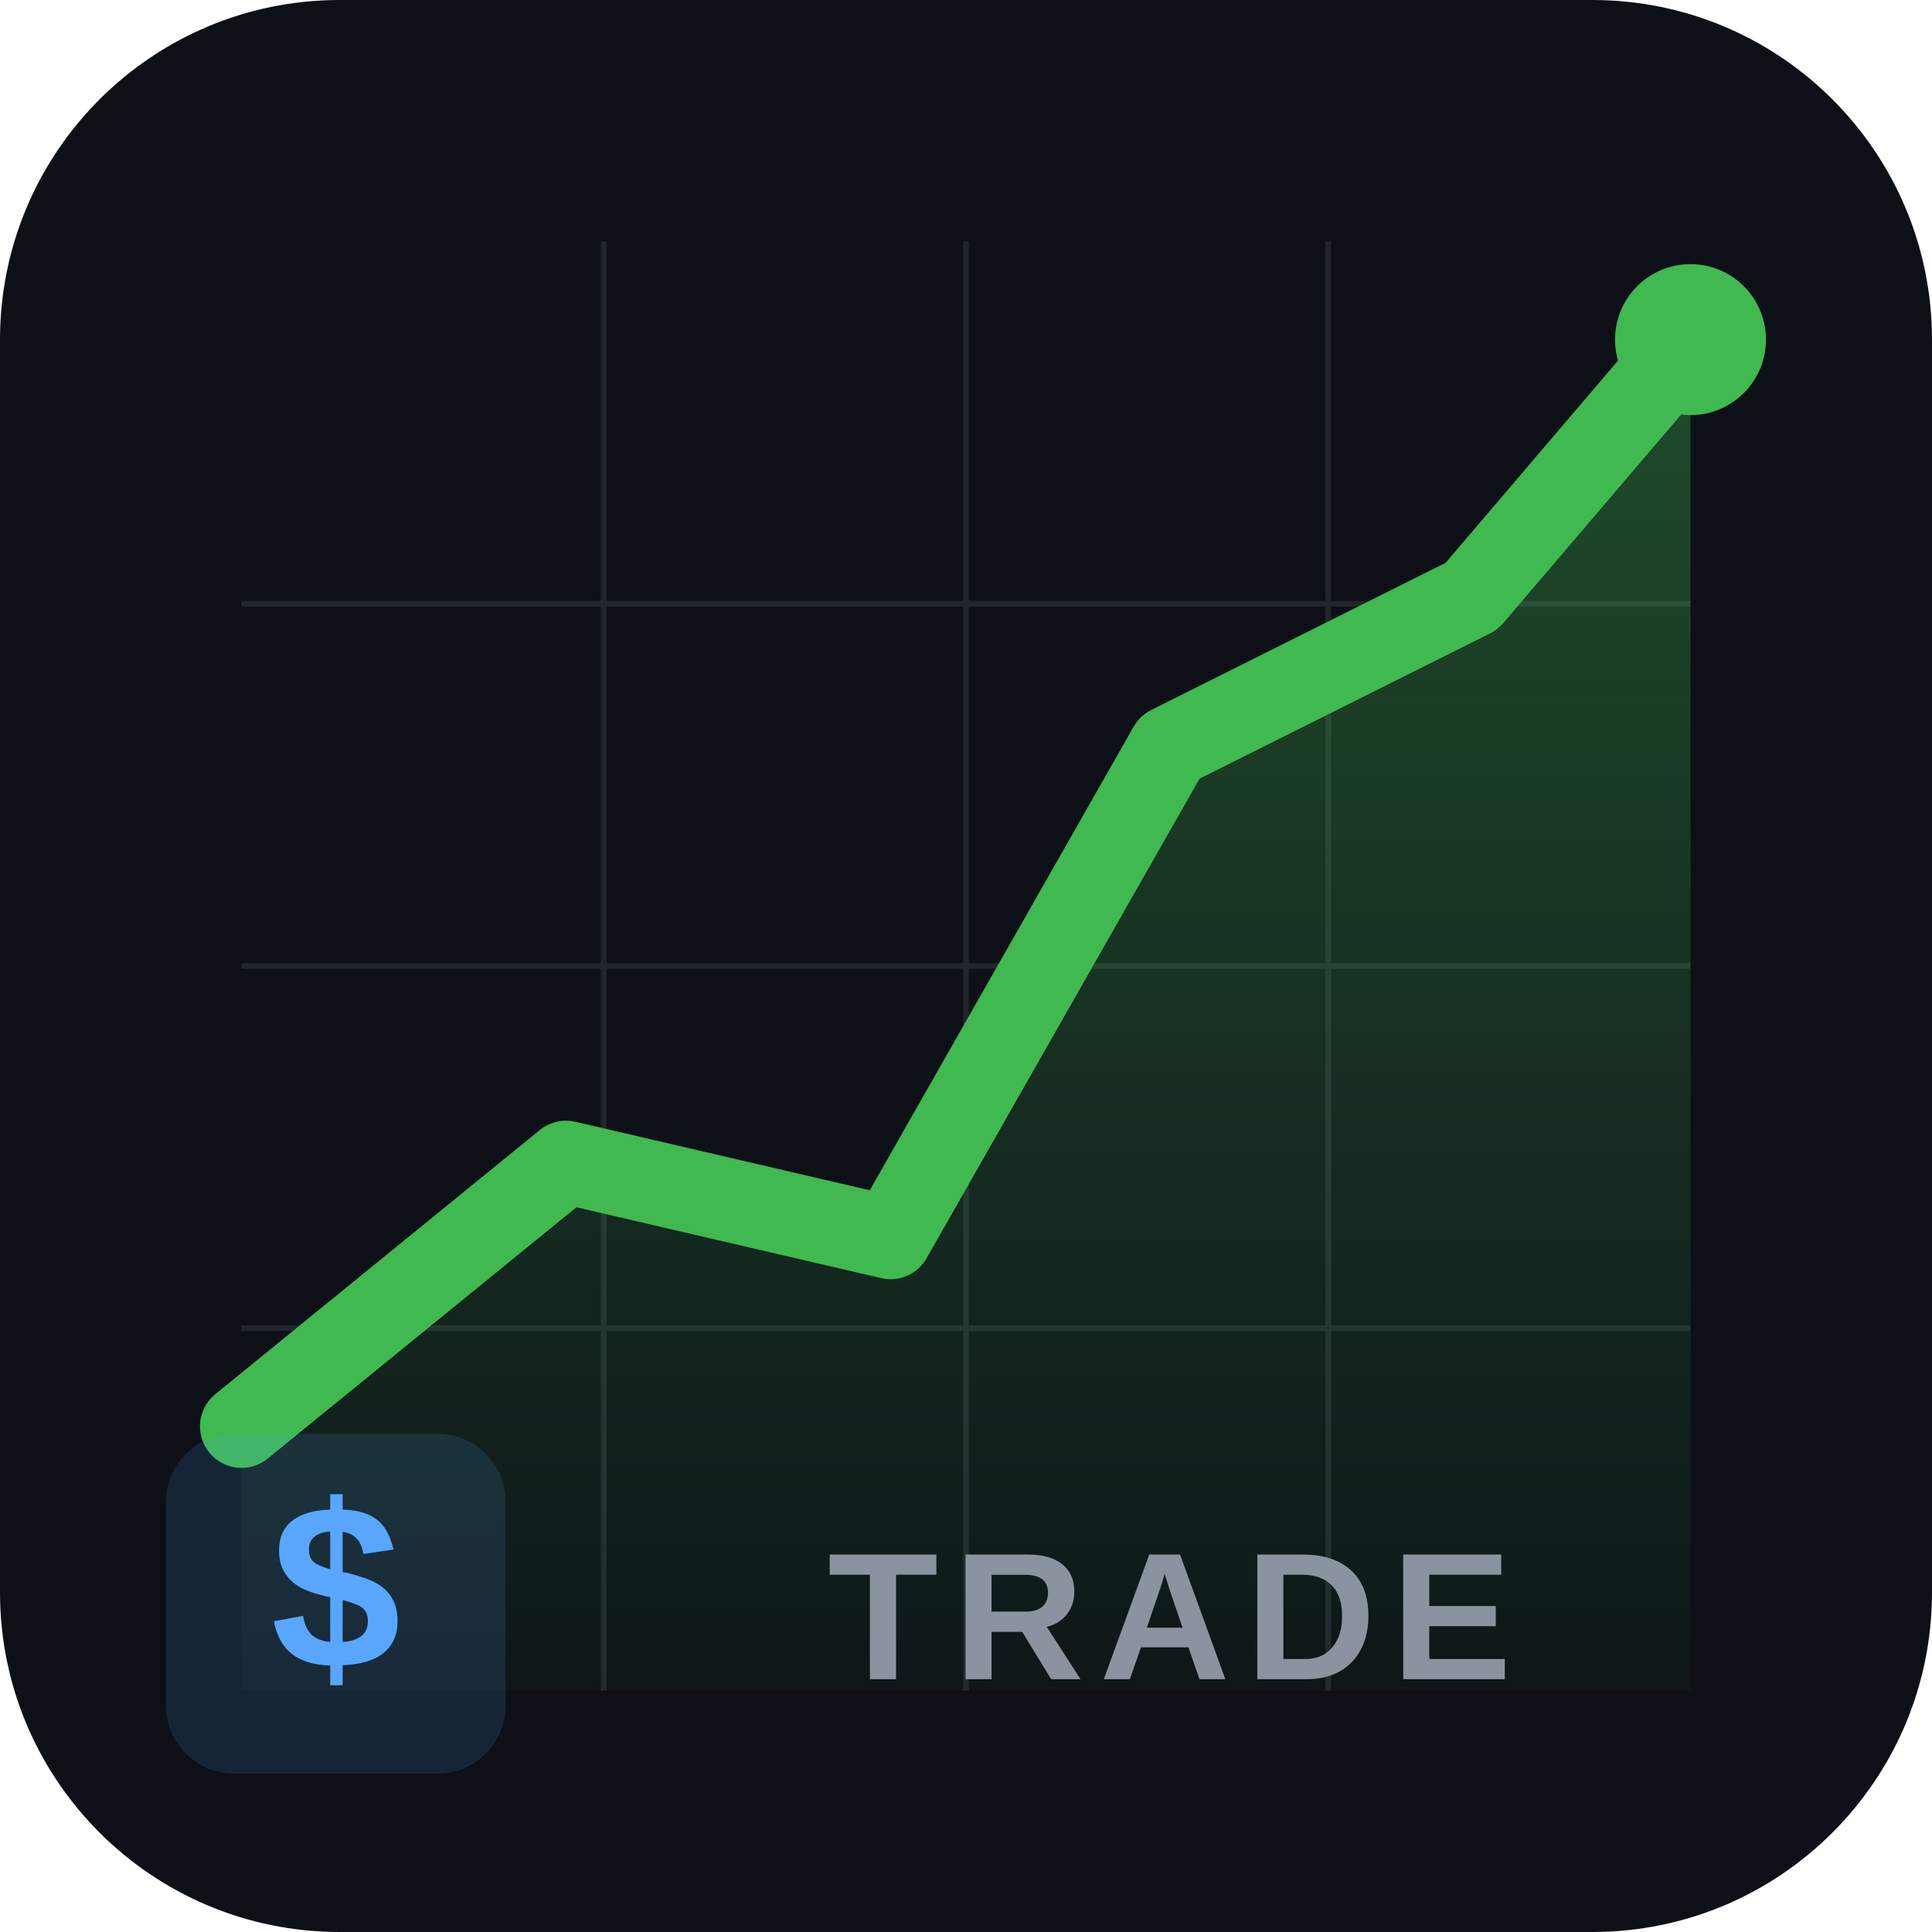
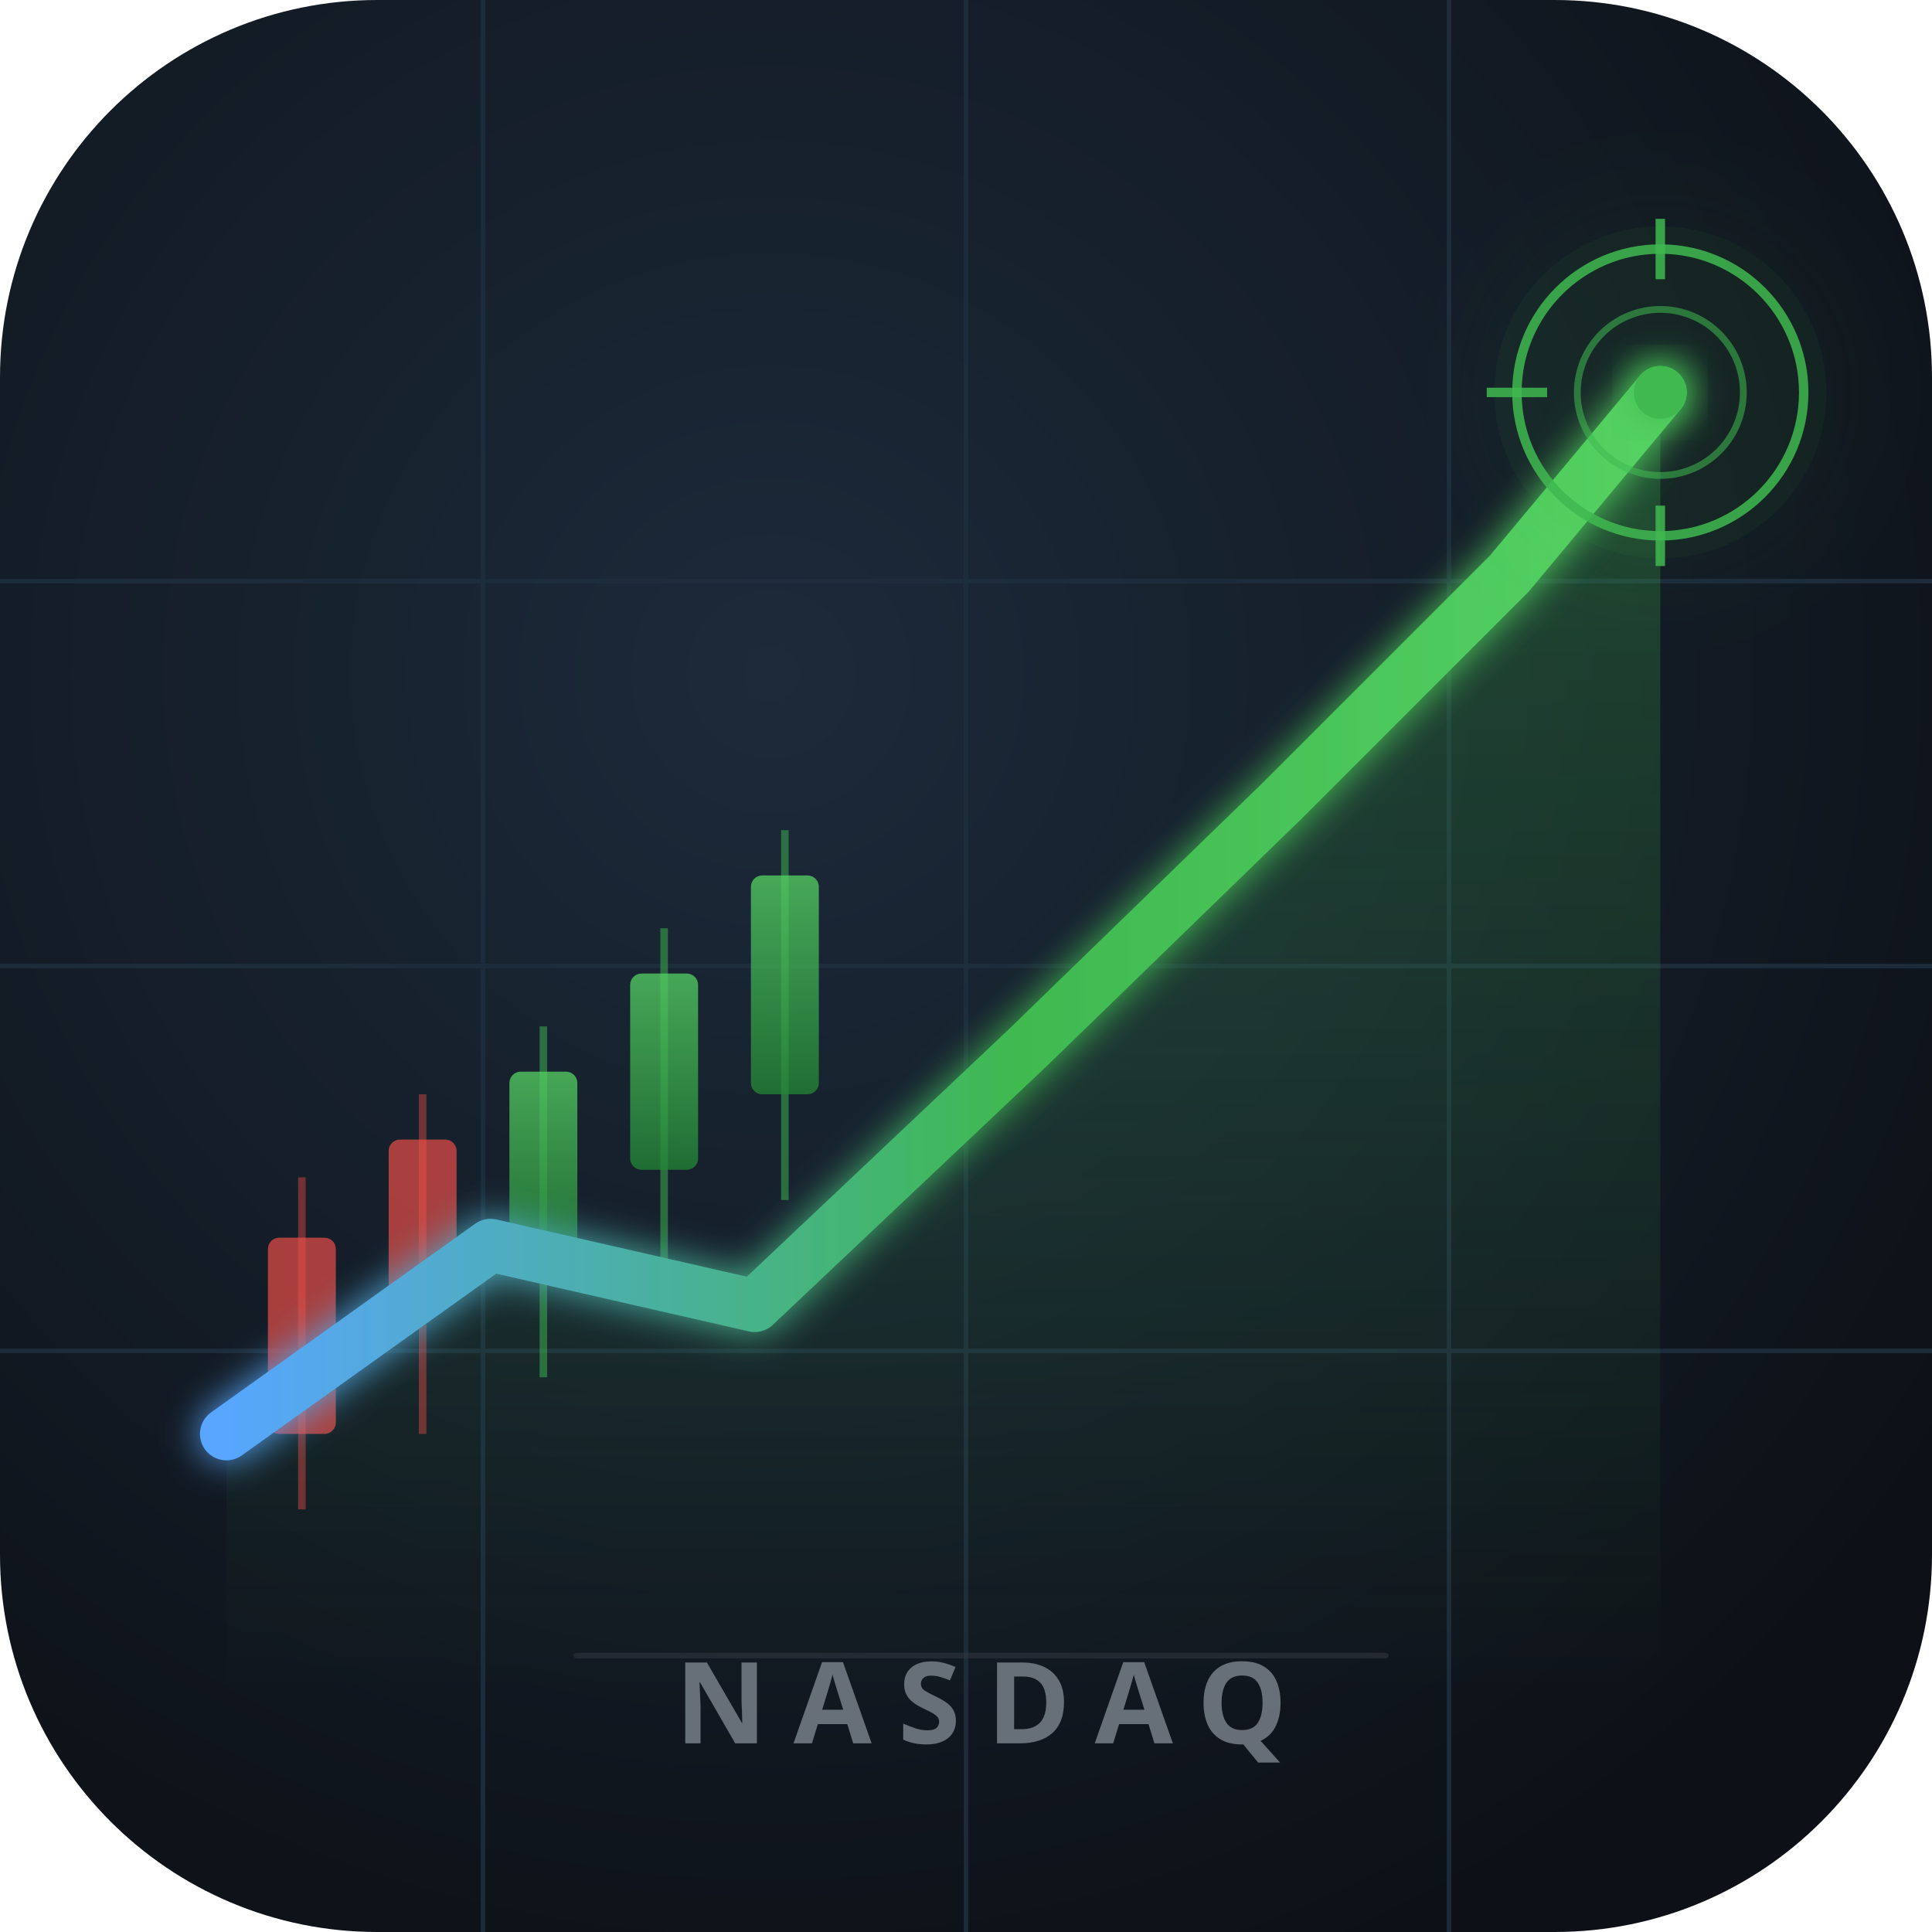
<svg xmlns="http://www.w3.org/2000/svg" viewBox="0 0 512 512">
  <defs>
+     <radialGradient id="bg" cx="40%" cy="35%" r="72%">
+       <stop offset="0%" stop-color="#1c2a3a" />
+       <stop offset="100%" stop-color="#0d1117" />
+     </radialGradient>
+     <linearGradient id="areaFill" x1="0" y1="0" x2="0" y2="1">
+       <stop offset="0%" stop-color="#3fb950" stop-opacity="0.28" />
+       <stop offset="100%" stop-color="#3fb950" stop-opacity="0" />
+     </linearGradient>
+     <linearGradient id="lineGrad" x1="0" y1="0" x2="1" y2="0">
+       <stop offset="0%" stop-color="#58a6ff" />
+       <stop offset="55%" stop-color="#3fb950" />
+       <stop offset="100%" stop-color="#56d364" />
+     </linearGradient>
+     <linearGradient id="candleGreen" x1="0" y1="0" x2="0" y2="1">
+       <stop offset="0%" stop-color="#56d364" />
+       <stop offset="100%" stop-color="#238636" />
+     </linearGradient>
+     <filter id="glow" x="-40%" y="-40%" width="180%" height="180%">
+       <feGaussianBlur stdDeviation="5" result="b" />
+       <feMerge>
+         <feMergeNode in="b" />
+         <feMergeNode in="SourceGraphic" />
+       </feMerge>
+     </filter>
+     <filter id="halo" x="-100%" y="-100%" width="300%" height="300%">
+       <feGaussianBlur stdDeviation="16" result="b" />
+       <feMerge>
+         <feMergeNode in="b" />
+         <feMergeNode in="SourceGraphic" />
+       </feMerge>
+     </filter>
    <clipPath id="rnd">
-       <rect width="512" height="512" rx="90" ry="90" />
+       <rect width="512" height="512" rx="100" ry="100" />
    </clipPath>
-     <linearGradient id="gfill" x1="0" y1="0" x2="0" y2="1">
-       <stop offset="0%" stop-color="#3fb950" stop-opacity="0.35" />
-       <stop offset="100%" stop-color="#3fb950" stop-opacity="0.03" />
-     </linearGradient>
  </defs>
-   <rect width="512" height="512" rx="90" fill="#0d1117" />
-   <g clip-path="url(#rnd)" stroke="#21262d" stroke-width="1.5">
-     <line x1="64" y1="160" x2="448" y2="160" />
-     <line x1="64" y1="256" x2="448" y2="256" />
-     <line x1="64" y1="352" x2="448" y2="352" />
-     <line x1="160" y1="64" x2="160" y2="448" />
-     <line x1="256" y1="64" x2="256" y2="448" />
-     <line x1="352" y1="64" x2="352" y2="448" />
+   <rect width="512" height="512" rx="100" fill="url(#bg)" />
+   <g clip-path="url(#rnd)" stroke="#1e2d3d" stroke-width="1.2" opacity="0.9">
+     <line x1="0" y1="154" x2="512" y2="154" />
+     <line x1="0" y1="256" x2="512" y2="256" />
+     <line x1="0" y1="358" x2="512" y2="358" />
+     <line x1="128" y1="0" x2="128" y2="512" />
+     <line x1="256" y1="0" x2="256" y2="512" />
+     <line x1="384" y1="0" x2="384" y2="512" />
  </g>
-   <polygon clip-path="url(#rnd)" points="64,378 150,308 236,328 310,198 390,158 448,90 448,448 64,448" fill="url(#gfill)" />
-   <polyline clip-path="url(#rnd)" points="64,378 150,308 236,328 310,198 390,158 448,90" fill="none" stroke="#3fb950" stroke-width="22" stroke-linecap="round" stroke-linejoin="round" />
-   <circle cx="448" cy="90" r="20" fill="#3fb950" />
-   <rect x="44" y="380" width="90" height="90" rx="18" fill="#58a6ff22" />
-   <text x="89" y="442" text-anchor="middle" font-family="Arial Black,Arial,sans-serif" font-size="62" font-weight="900" fill="#58a6ff">$</text>
-   <text x="310" y="445" text-anchor="middle" font-family="Arial,sans-serif" font-size="48" font-weight="700" fill="#8b949e" letter-spacing="4">TRADE</text>
+   <polygon clip-path="url(#rnd)" points="60,380 130,330 200,346 272,278 340,212 400,152 440,104 440,450 60,450" fill="url(#areaFill)" />
+   <line x1="80" y1="312" x2="80" y2="400" stroke="#f85149" stroke-width="2" opacity="0.4" clip-path="url(#rnd)" />
+   <rect x="71" y="328" width="18" height="52" rx="3" fill="#f85149" opacity="0.65" clip-path="url(#rnd)" />
+   <line x1="112" y1="290" x2="112" y2="380" stroke="#f85149" stroke-width="2" opacity="0.4" clip-path="url(#rnd)" />
+   <rect x="103" y="302" width="18" height="44" rx="3" fill="#f85149" opacity="0.65" clip-path="url(#rnd)" />
+   <line x1="144" y1="272" x2="144" y2="365" stroke="#3fb950" stroke-width="2" opacity="0.5" clip-path="url(#rnd)" />
+   <rect x="135" y="284" width="18" height="50" rx="3" fill="url(#candleGreen)" opacity="0.75" clip-path="url(#rnd)" />
+   <line x1="176" y1="246" x2="176" y2="340" stroke="#3fb950" stroke-width="2" opacity="0.5" clip-path="url(#rnd)" />
+   <rect x="167" y="258" width="18" height="52" rx="3" fill="url(#candleGreen)" opacity="0.75" clip-path="url(#rnd)" />
+   <line x1="208" y1="220" x2="208" y2="318" stroke="#3fb950" stroke-width="2" opacity="0.5" clip-path="url(#rnd)" />
+   <rect x="199" y="232" width="18" height="58" rx="3" fill="url(#candleGreen)" opacity="0.75" clip-path="url(#rnd)" />
+   <polyline clip-path="url(#rnd)" points="60,380 130,330 200,346 272,278 340,212 400,152 440,104" fill="none" stroke="url(#lineGrad)" stroke-width="14" stroke-linecap="round" stroke-linejoin="round" filter="url(#glow)" />
+   <circle cx="440" cy="104" r="44" fill="#3fb950" opacity="0.08" filter="url(#halo)" clip-path="url(#rnd)" />
+   <circle cx="440" cy="104" r="38" fill="none" stroke="#3fb950" stroke-width="2.5" opacity="0.85" clip-path="url(#rnd)" />
+   <circle cx="440" cy="104" r="22" fill="none" stroke="#3fb950" stroke-width="1.8" opacity="0.55" clip-path="url(#rnd)" />
+   <circle cx="440" cy="104" r="7" fill="#3fb950" filter="url(#glow)" clip-path="url(#rnd)" />
+   <line x1="394" y1="104" x2="410" y2="104" stroke="#3fb950" stroke-width="2.5" opacity="0.85" clip-path="url(#rnd)" />
+   <line x1="440" y1="58" x2="440" y2="74" stroke="#3fb950" stroke-width="2.5" opacity="0.85" clip-path="url(#rnd)" />
+   <line x1="440" y1="134" x2="440" y2="150" stroke="#3fb950" stroke-width="2.5" opacity="0.85" clip-path="url(#rnd)" />
+   <text x="260" y="462" text-anchor="middle" font-family="'Arial Black','Impact',sans-serif" font-size="30" font-weight="900" fill="#8b949e" letter-spacing="7" opacity="0.7">NASDAQ</text>
+   <rect x="152" y="438" width="216" height="1.5" rx="1" fill="#30363d" opacity="0.6" />
</svg>
